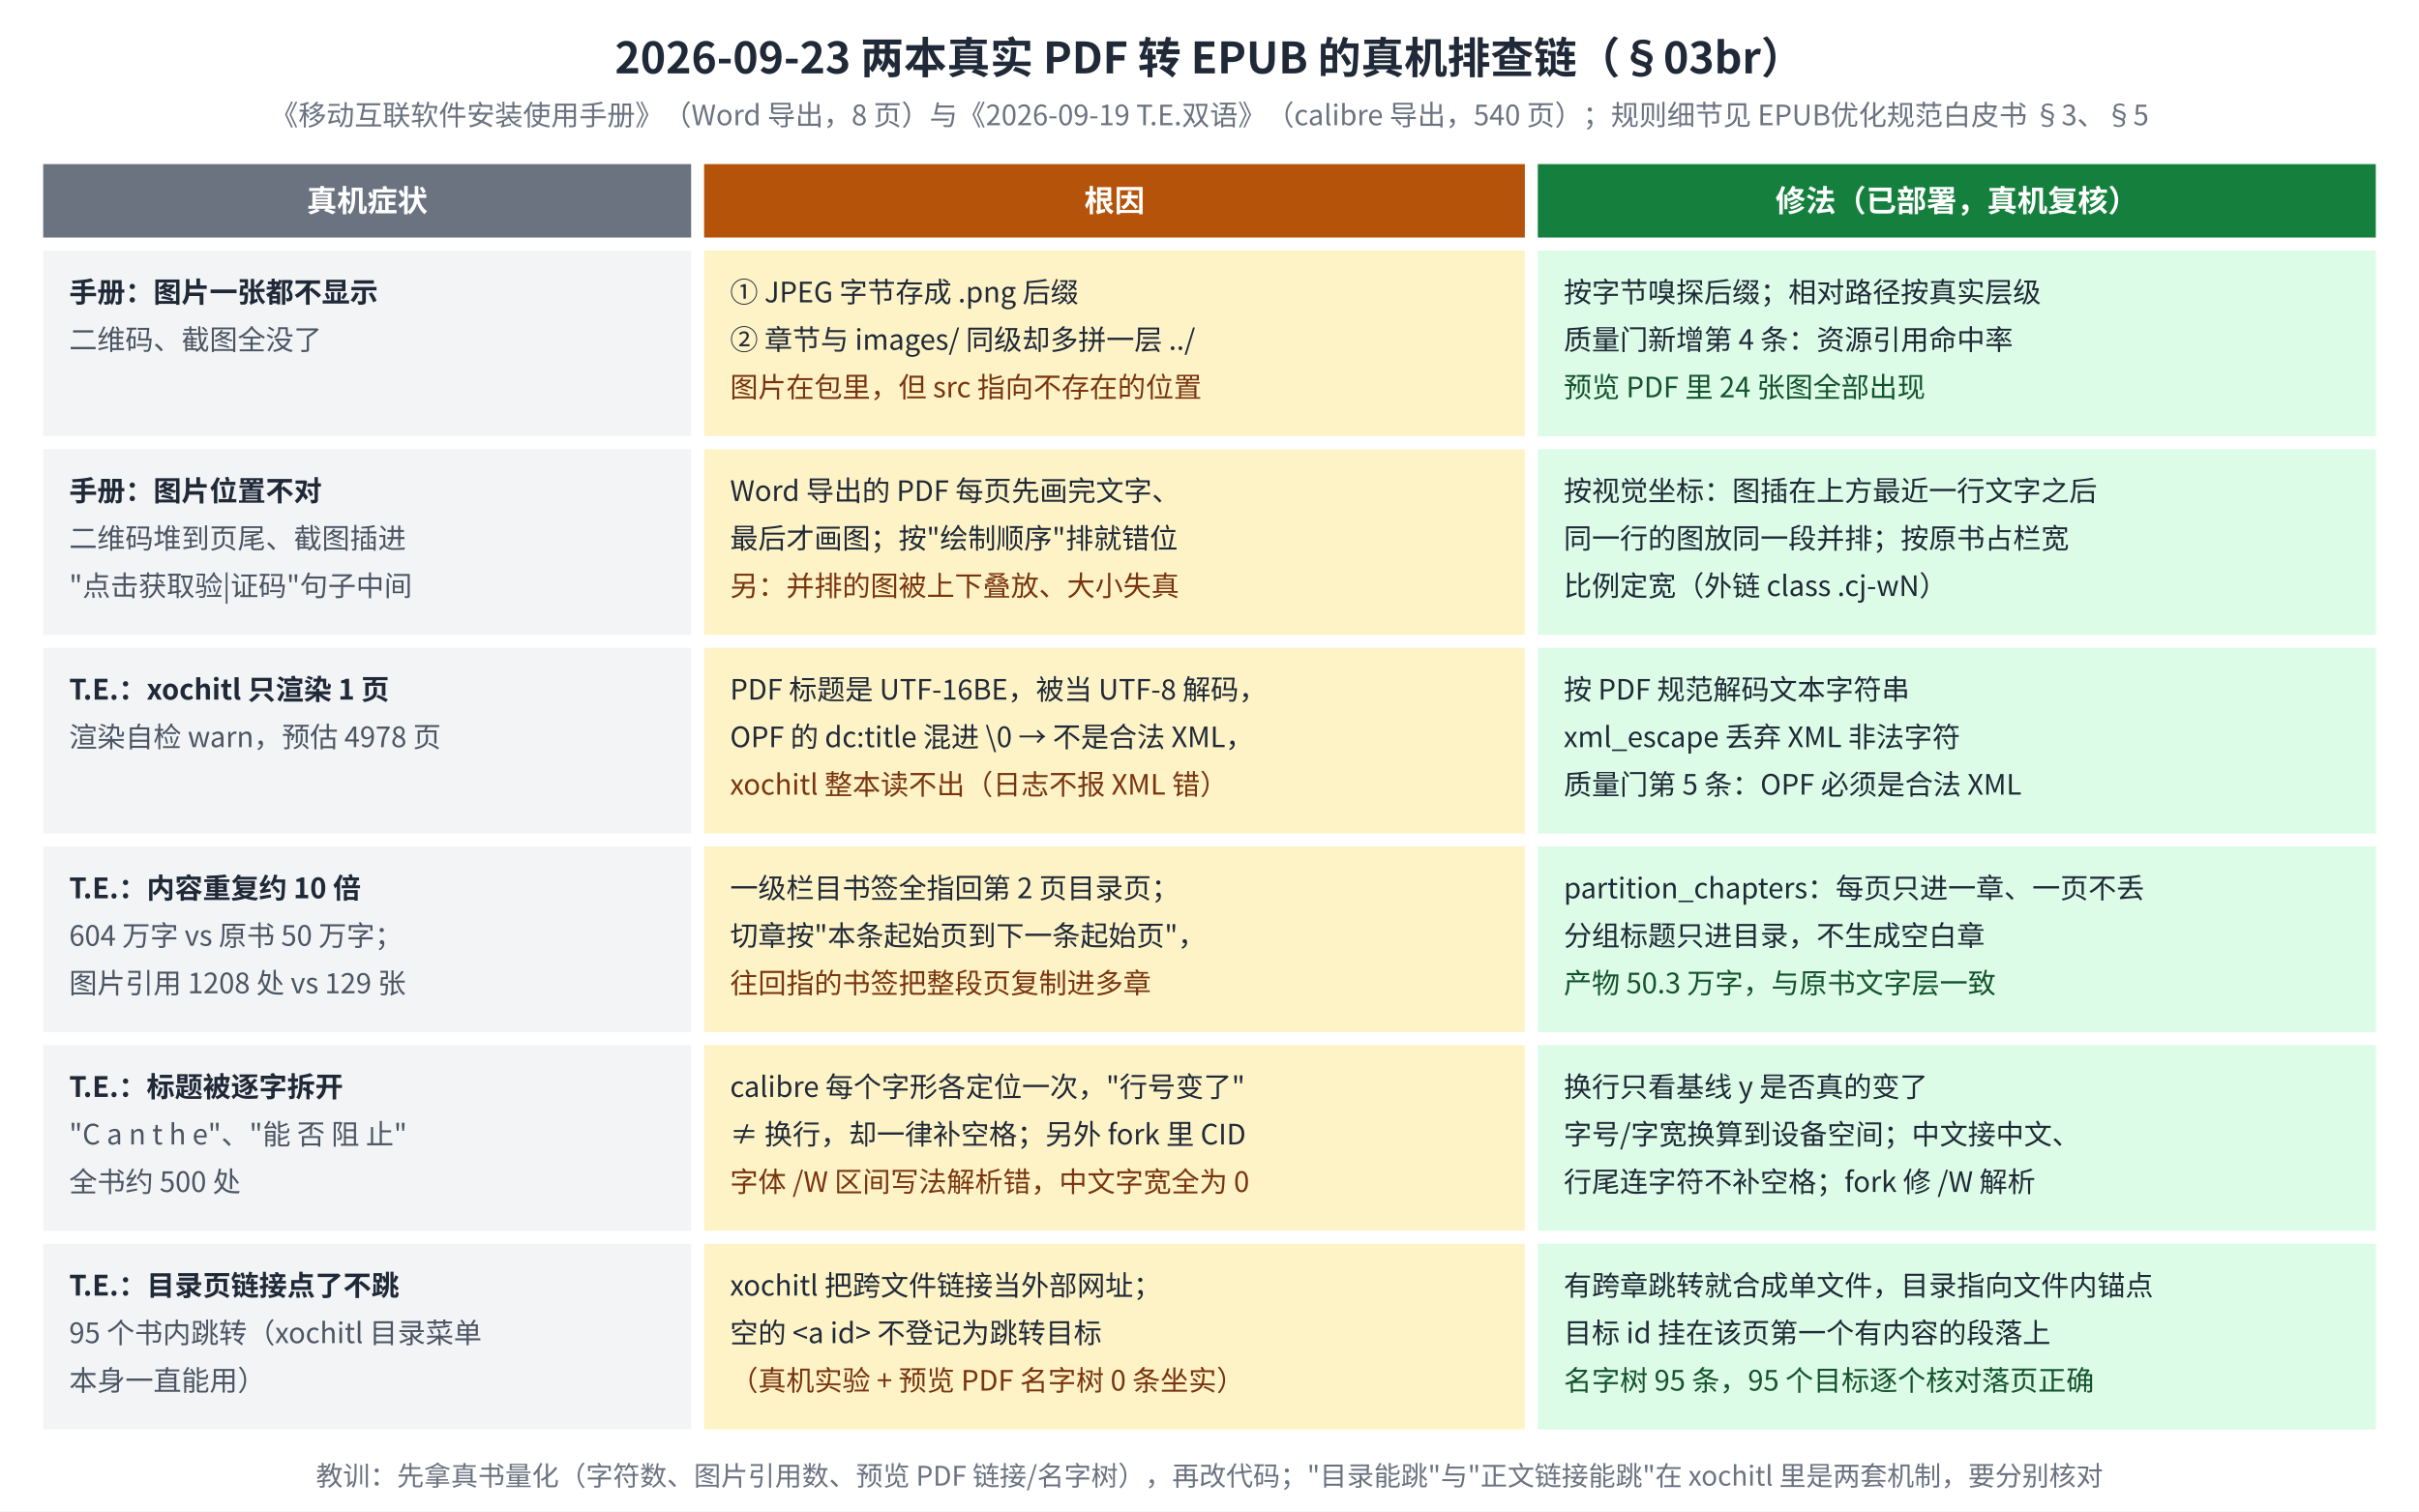
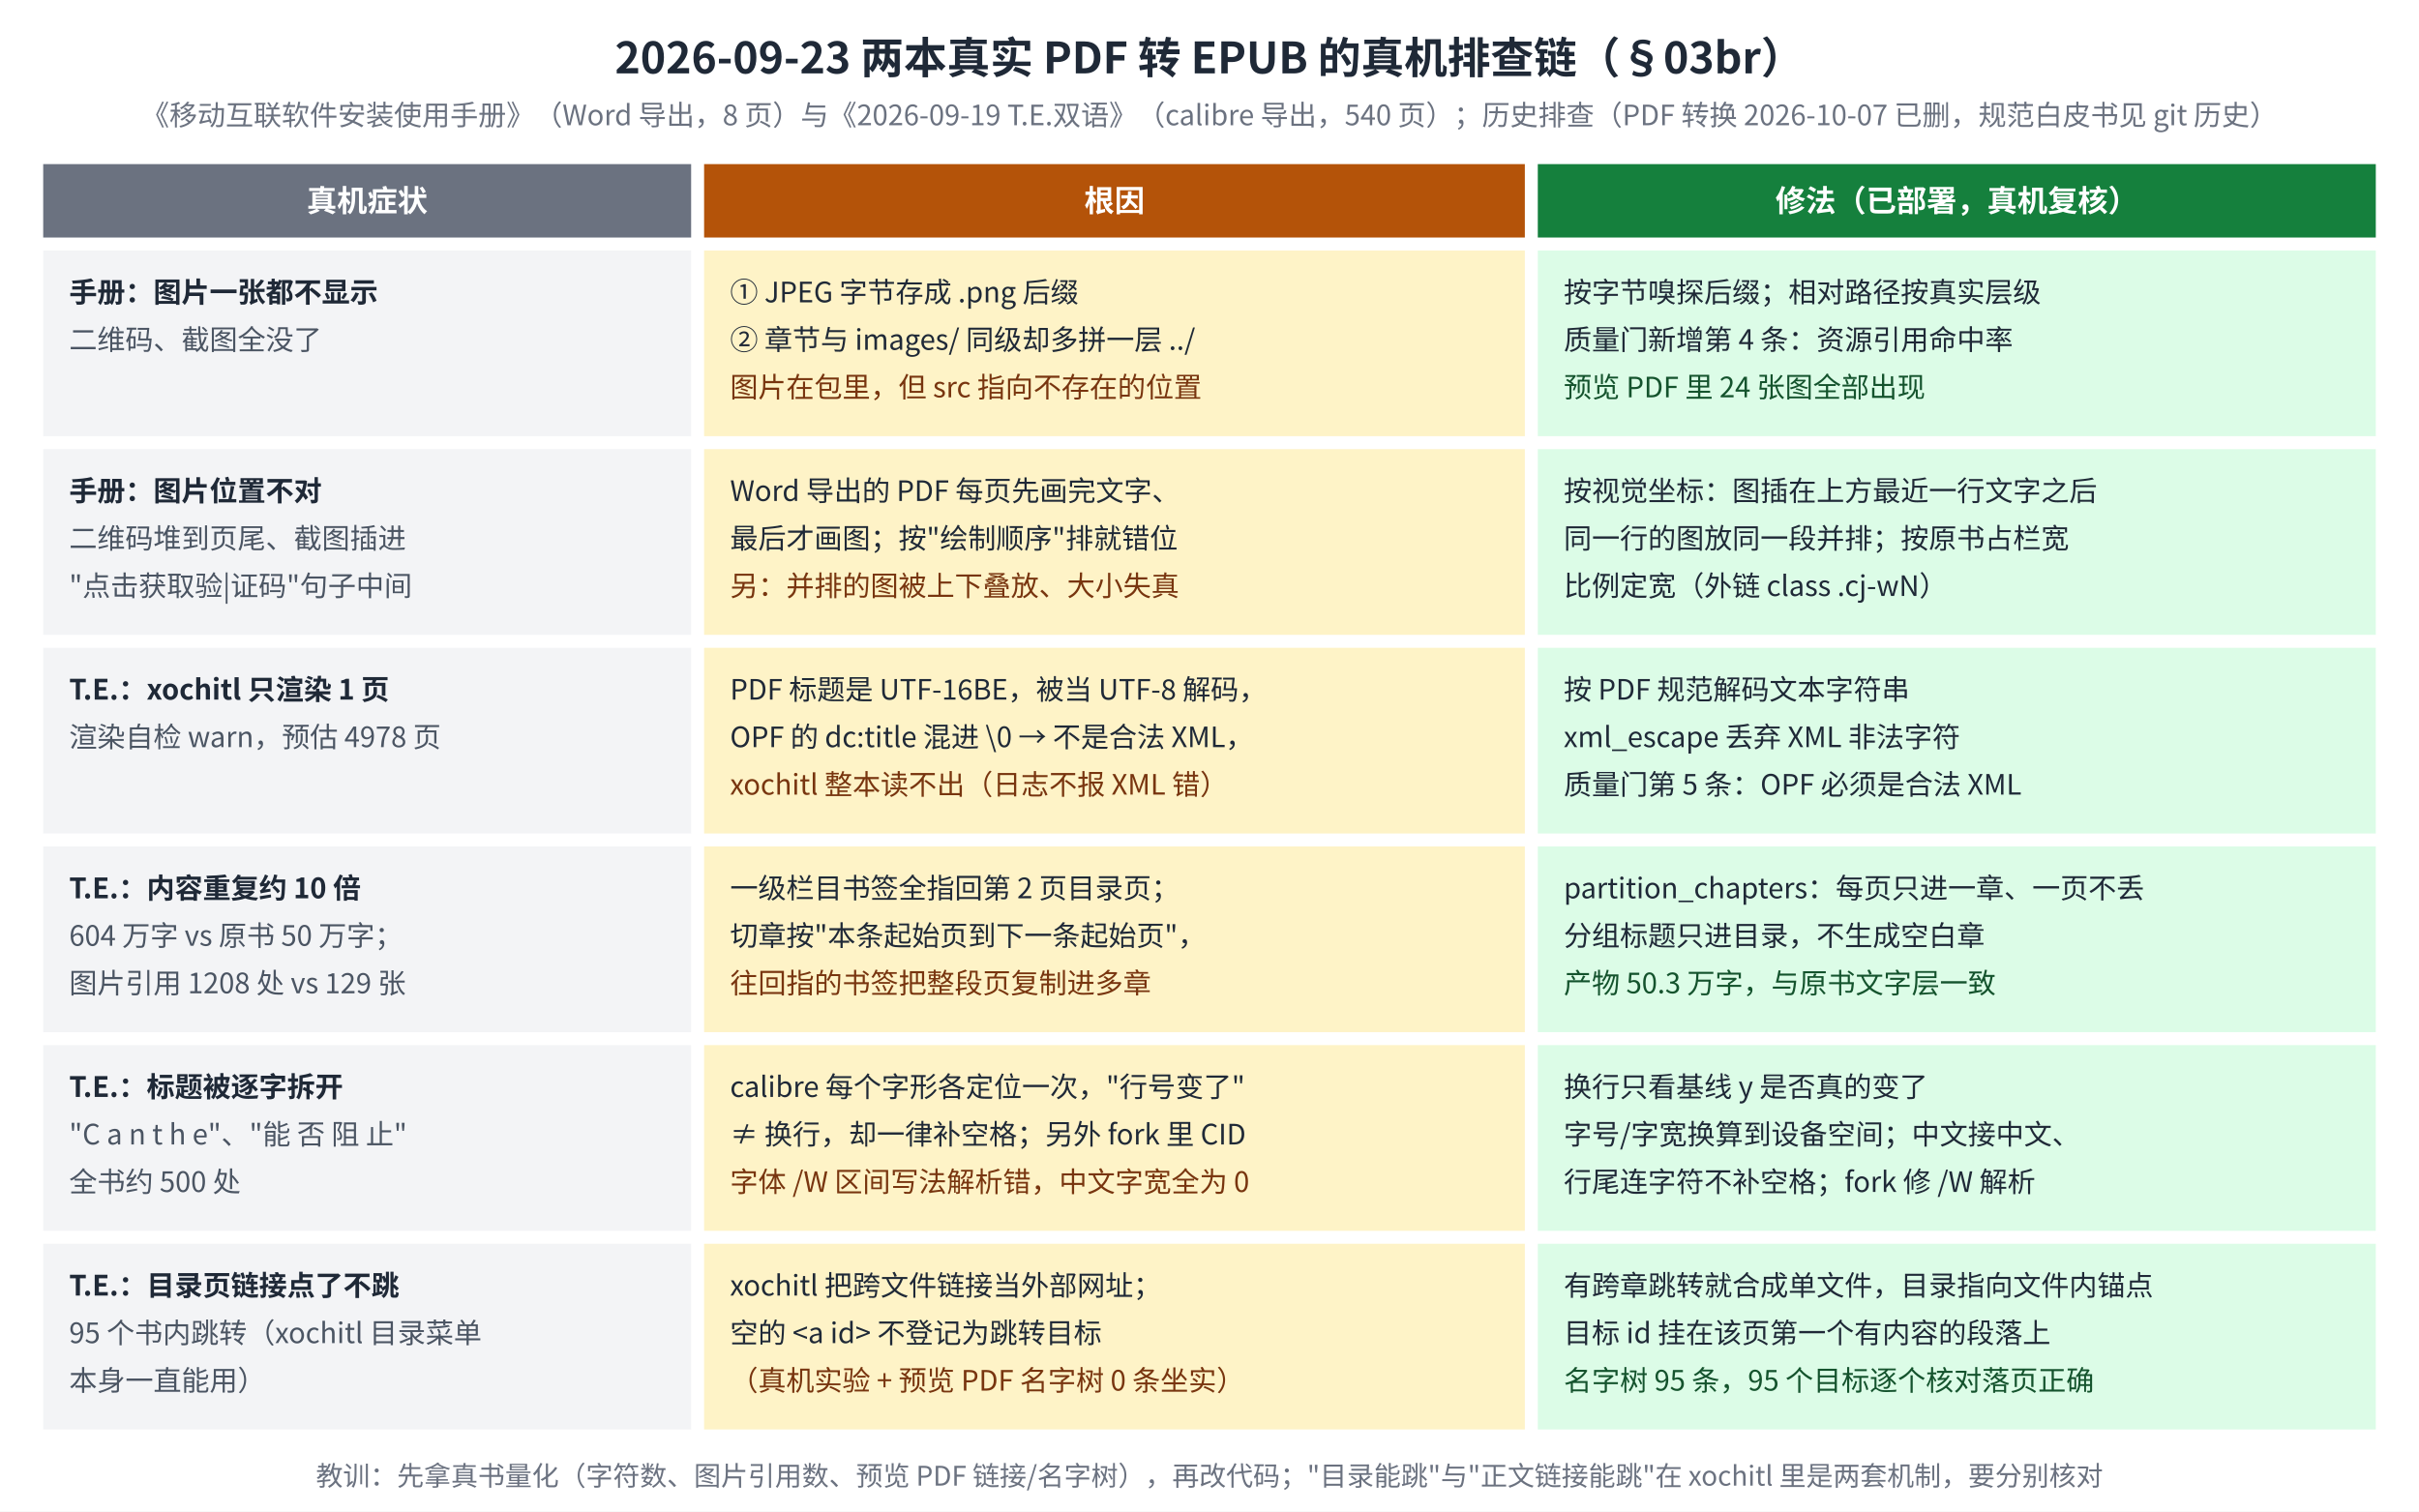
<svg xmlns="http://www.w3.org/2000/svg" width="1120" height="700" viewBox="0 0 1120 700" font-family="Noto Sans CJK SC, sans-serif">
  <rect width="1120" height="700" fill="#ffffff" />
  <text x="560" y="34" text-anchor="middle" font-size="20" font-weight="bold" fill="#1f2937">2026-09-23 两本真实 PDF 转 EPUB 的真机排查链（§03br）</text>
-   <text x="560" y="58" text-anchor="middle" font-size="13" fill="#6b7280">《移动互联软件安装使用手册》（Word 导出，8 页）与《2026-09-19 T.E.双语》（calibre 导出，540 页）；规则细节见 EPUB优化规范白皮书 §3、§5</text>
+   <text x="560" y="58" text-anchor="middle" font-size="13" fill="#6b7280">《移动互联软件安装使用手册》（Word 导出，8 页）与《2026-09-19 T.E.双语》（calibre 导出，540 页）；历史排查（PDF 转换 2026-10-07 已删，规范白皮书见 git 历史）</text>
  <g font-size="14" font-weight="bold" fill="#ffffff">
    <rect x="20" y="76" width="300" height="34" fill="#6b7280" />
    <text x="170" y="98" text-anchor="middle">真机症状</text>
    <rect x="326" y="76" width="380" height="34" fill="#b45309" />
    <text x="516" y="98" text-anchor="middle">根因</text>
    <rect x="712" y="76" width="388" height="34" fill="#15803d" />
    <text x="906" y="98" text-anchor="middle">修法（已部署，真机复核）</text>
  </g>
  <g font-size="13" fill="#1f2937">
    <rect x="20" y="116" width="300" height="86" fill="#f3f4f6" />
    <text x="32" y="140" font-weight="bold">手册：图片一张都不显示</text>
    <text x="32" y="162" fill="#4b5563">二维码、截图全没了</text>
    <rect x="326" y="116" width="380" height="86" fill="#fef3c7" />
    <text x="338" y="140">① JPEG 字节存成 .png 后缀</text>
    <text x="338" y="162">② 章节与 images/ 同级却多拼一层 ../</text>
    <text x="338" y="184" fill="#78350f">图片在包里，但 src 指向不存在的位置</text>
    <rect x="712" y="116" width="388" height="86" fill="#dcfce7" />
    <text x="724" y="140">按字节嗅探后缀；相对路径按真实层级</text>
    <text x="724" y="162">质量门新增第 4 条：资源引用命中率</text>
    <text x="724" y="184" fill="#14532d">预览 PDF 里 24 张图全部出现</text>
    <rect x="20" y="208" width="300" height="86" fill="#f3f4f6" />
    <text x="32" y="232" font-weight="bold">手册：图片位置不对</text>
    <text x="32" y="254" fill="#4b5563">二维码堆到页尾、截图插进</text>
    <text x="32" y="276" fill="#4b5563">"点击获取验|证码"句子中间</text>
    <rect x="326" y="208" width="380" height="86" fill="#fef3c7" />
    <text x="338" y="232">Word 导出的 PDF 每页先画完文字、</text>
    <text x="338" y="254">最后才画图；按"绘制顺序"排就错位</text>
    <text x="338" y="276" fill="#78350f">另：并排的图被上下叠放、大小失真</text>
    <rect x="712" y="208" width="388" height="86" fill="#dcfce7" />
    <text x="724" y="232">按视觉坐标：图插在上方最近一行文字之后</text>
    <text x="724" y="254">同一行的图放同一段并排；按原书占栏宽</text>
    <text x="724" y="276">比例定宽（外链 class .cj-wN）</text>
    <rect x="20" y="300" width="300" height="86" fill="#f3f4f6" />
    <text x="32" y="324" font-weight="bold">T.E.：xochitl 只渲染 1 页</text>
    <text x="32" y="346" fill="#4b5563">渲染自检 warn，预估 4978 页</text>
    <rect x="326" y="300" width="380" height="86" fill="#fef3c7" />
    <text x="338" y="324">PDF 标题是 UTF-16BE，被当 UTF-8 解码，</text>
    <text x="338" y="346">OPF 的 dc:title 混进 \0 → 不是合法 XML，</text>
    <text x="338" y="368" fill="#78350f">xochitl 整本读不出（日志不报 XML 错）</text>
    <rect x="712" y="300" width="388" height="86" fill="#dcfce7" />
    <text x="724" y="324">按 PDF 规范解码文本字符串</text>
    <text x="724" y="346">xml_escape 丢弃 XML 非法字符</text>
    <text x="724" y="368">质量门第 5 条：OPF 必须是合法 XML</text>
    <rect x="20" y="392" width="300" height="86" fill="#f3f4f6" />
    <text x="32" y="416" font-weight="bold">T.E.：内容重复约 10 倍</text>
    <text x="32" y="438" fill="#4b5563">604 万字 vs 原书 50 万字；</text>
    <text x="32" y="460" fill="#4b5563">图片引用 1208 处 vs 129 张</text>
    <rect x="326" y="392" width="380" height="86" fill="#fef3c7" />
    <text x="338" y="416">一级栏目书签全指回第 2 页目录页；</text>
    <text x="338" y="438">切章按"本条起始页到下一条起始页"，</text>
    <text x="338" y="460" fill="#78350f">往回指的书签把整段页复制进多章</text>
    <rect x="712" y="392" width="388" height="86" fill="#dcfce7" />
    <text x="724" y="416">partition_chapters：每页只进一章、一页不丢</text>
    <text x="724" y="438">分组标题只进目录，不生成空白章</text>
    <text x="724" y="460" fill="#14532d">产物 50.3 万字，与原书文字层一致</text>
    <rect x="20" y="484" width="300" height="86" fill="#f3f4f6" />
    <text x="32" y="508" font-weight="bold">T.E.：标题被逐字拆开</text>
    <text x="32" y="530" fill="#4b5563">"C a n  t h e"、"能  否  阻  止"</text>
    <text x="32" y="552" fill="#4b5563">全书约 500 处</text>
    <rect x="326" y="484" width="380" height="86" fill="#fef3c7" />
    <text x="338" y="508">calibre 每个字形各定位一次，"行号变了"</text>
    <text x="338" y="530">≠ 换行，却一律补空格；另外 fork 里 CID</text>
    <text x="338" y="552" fill="#78350f">字体 /W 区间写法解析错，中文字宽全为 0</text>
    <rect x="712" y="484" width="388" height="86" fill="#dcfce7" />
    <text x="724" y="508">换行只看基线 y 是否真的变了</text>
    <text x="724" y="530">字号/字宽换算到设备空间；中文接中文、</text>
    <text x="724" y="552">行尾连字符不补空格；fork 修 /W 解析</text>
    <rect x="20" y="576" width="300" height="86" fill="#f3f4f6" />
    <text x="32" y="600" font-weight="bold">T.E.：目录页链接点了不跳</text>
    <text x="32" y="622" fill="#4b5563">95 个书内跳转（xochitl 目录菜单</text>
    <text x="32" y="644" fill="#4b5563">本身一直能用）</text>
    <rect x="326" y="576" width="380" height="86" fill="#fef3c7" />
    <text x="338" y="600">xochitl 把跨文件链接当外部网址；</text>
    <text x="338" y="622">空的 &lt;a id&gt; 不登记为跳转目标</text>
    <text x="338" y="644" fill="#78350f">（真机实验 + 预览 PDF 名字树 0 条坐实）</text>
    <rect x="712" y="576" width="388" height="86" fill="#dcfce7" />
    <text x="724" y="600">有跨章跳转就合成单文件，目录指向文件内锚点</text>
    <text x="724" y="622">目标 id 挂在该页第一个有内容的段落上</text>
    <text x="724" y="644" fill="#14532d">名字树 95 条，95 个目标逐个核对落页正确</text>
  </g>
  <text x="560" y="688" text-anchor="middle" font-size="12.5" fill="#6b7280">教训：先拿真书量化（字符数、图片引用数、预览 PDF 链接/名字树），再改代码；"目录能跳"与"正文链接能跳"在 xochitl 里是两套机制，要分别核对</text>
</svg>
